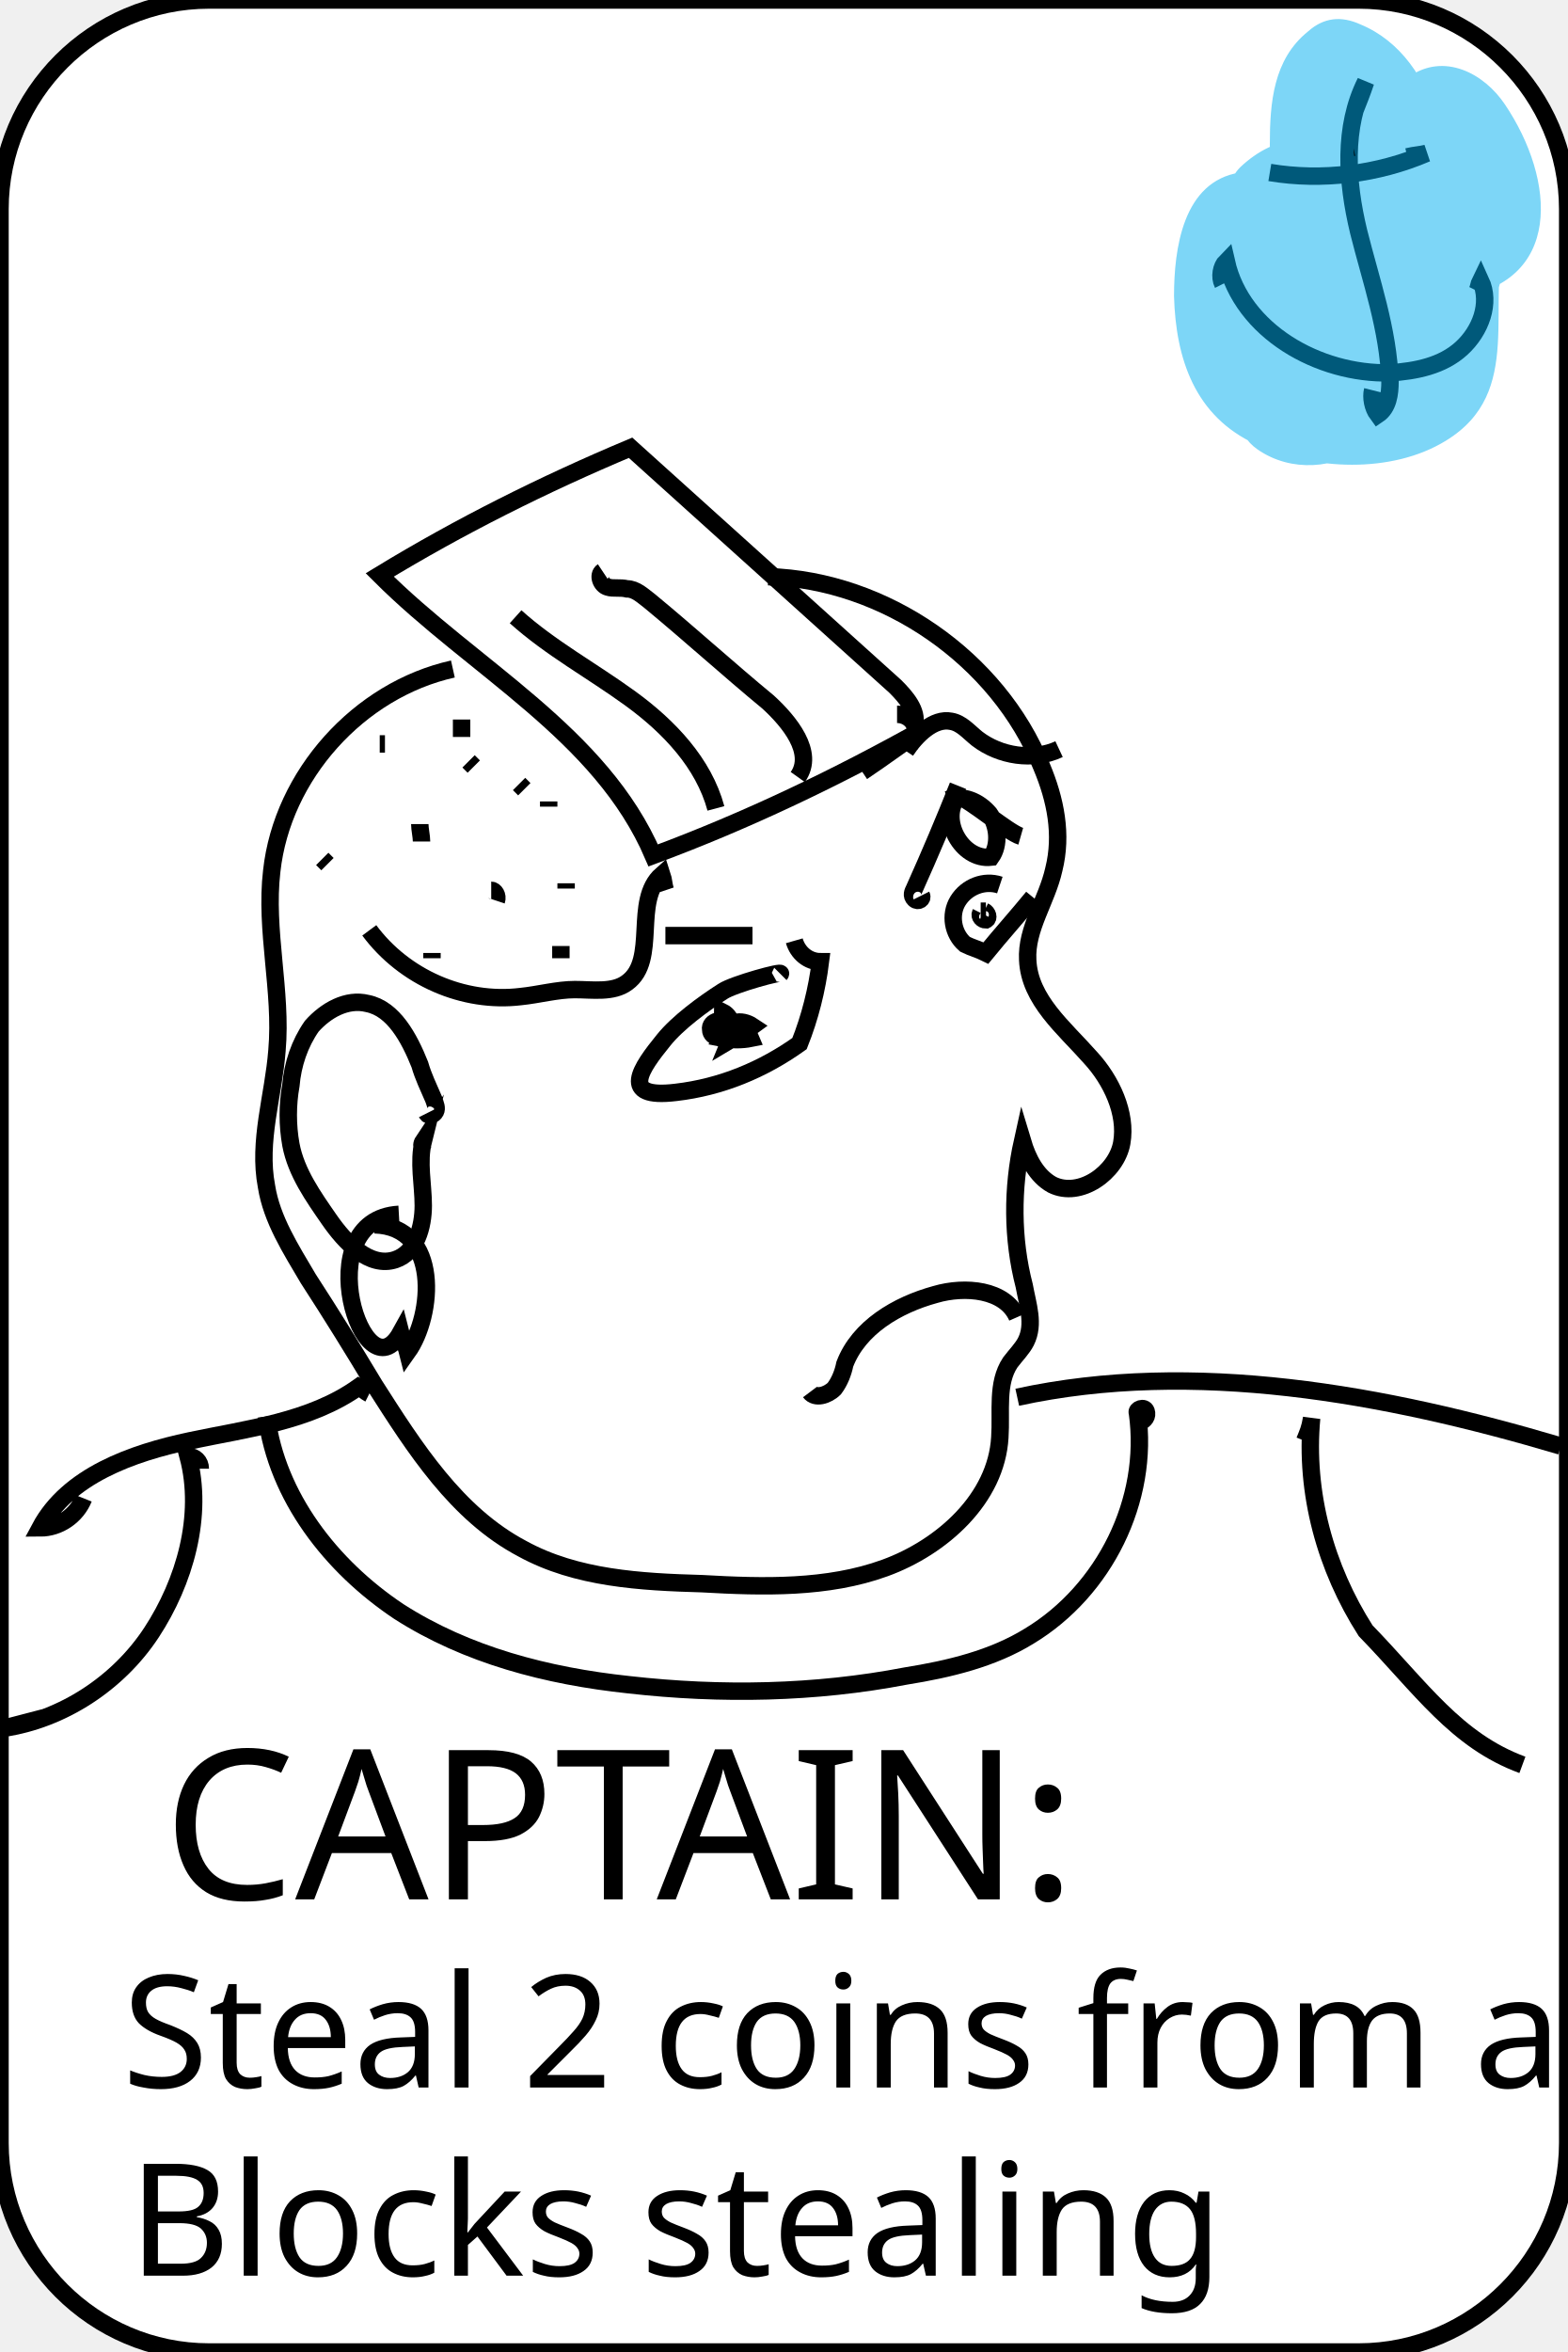
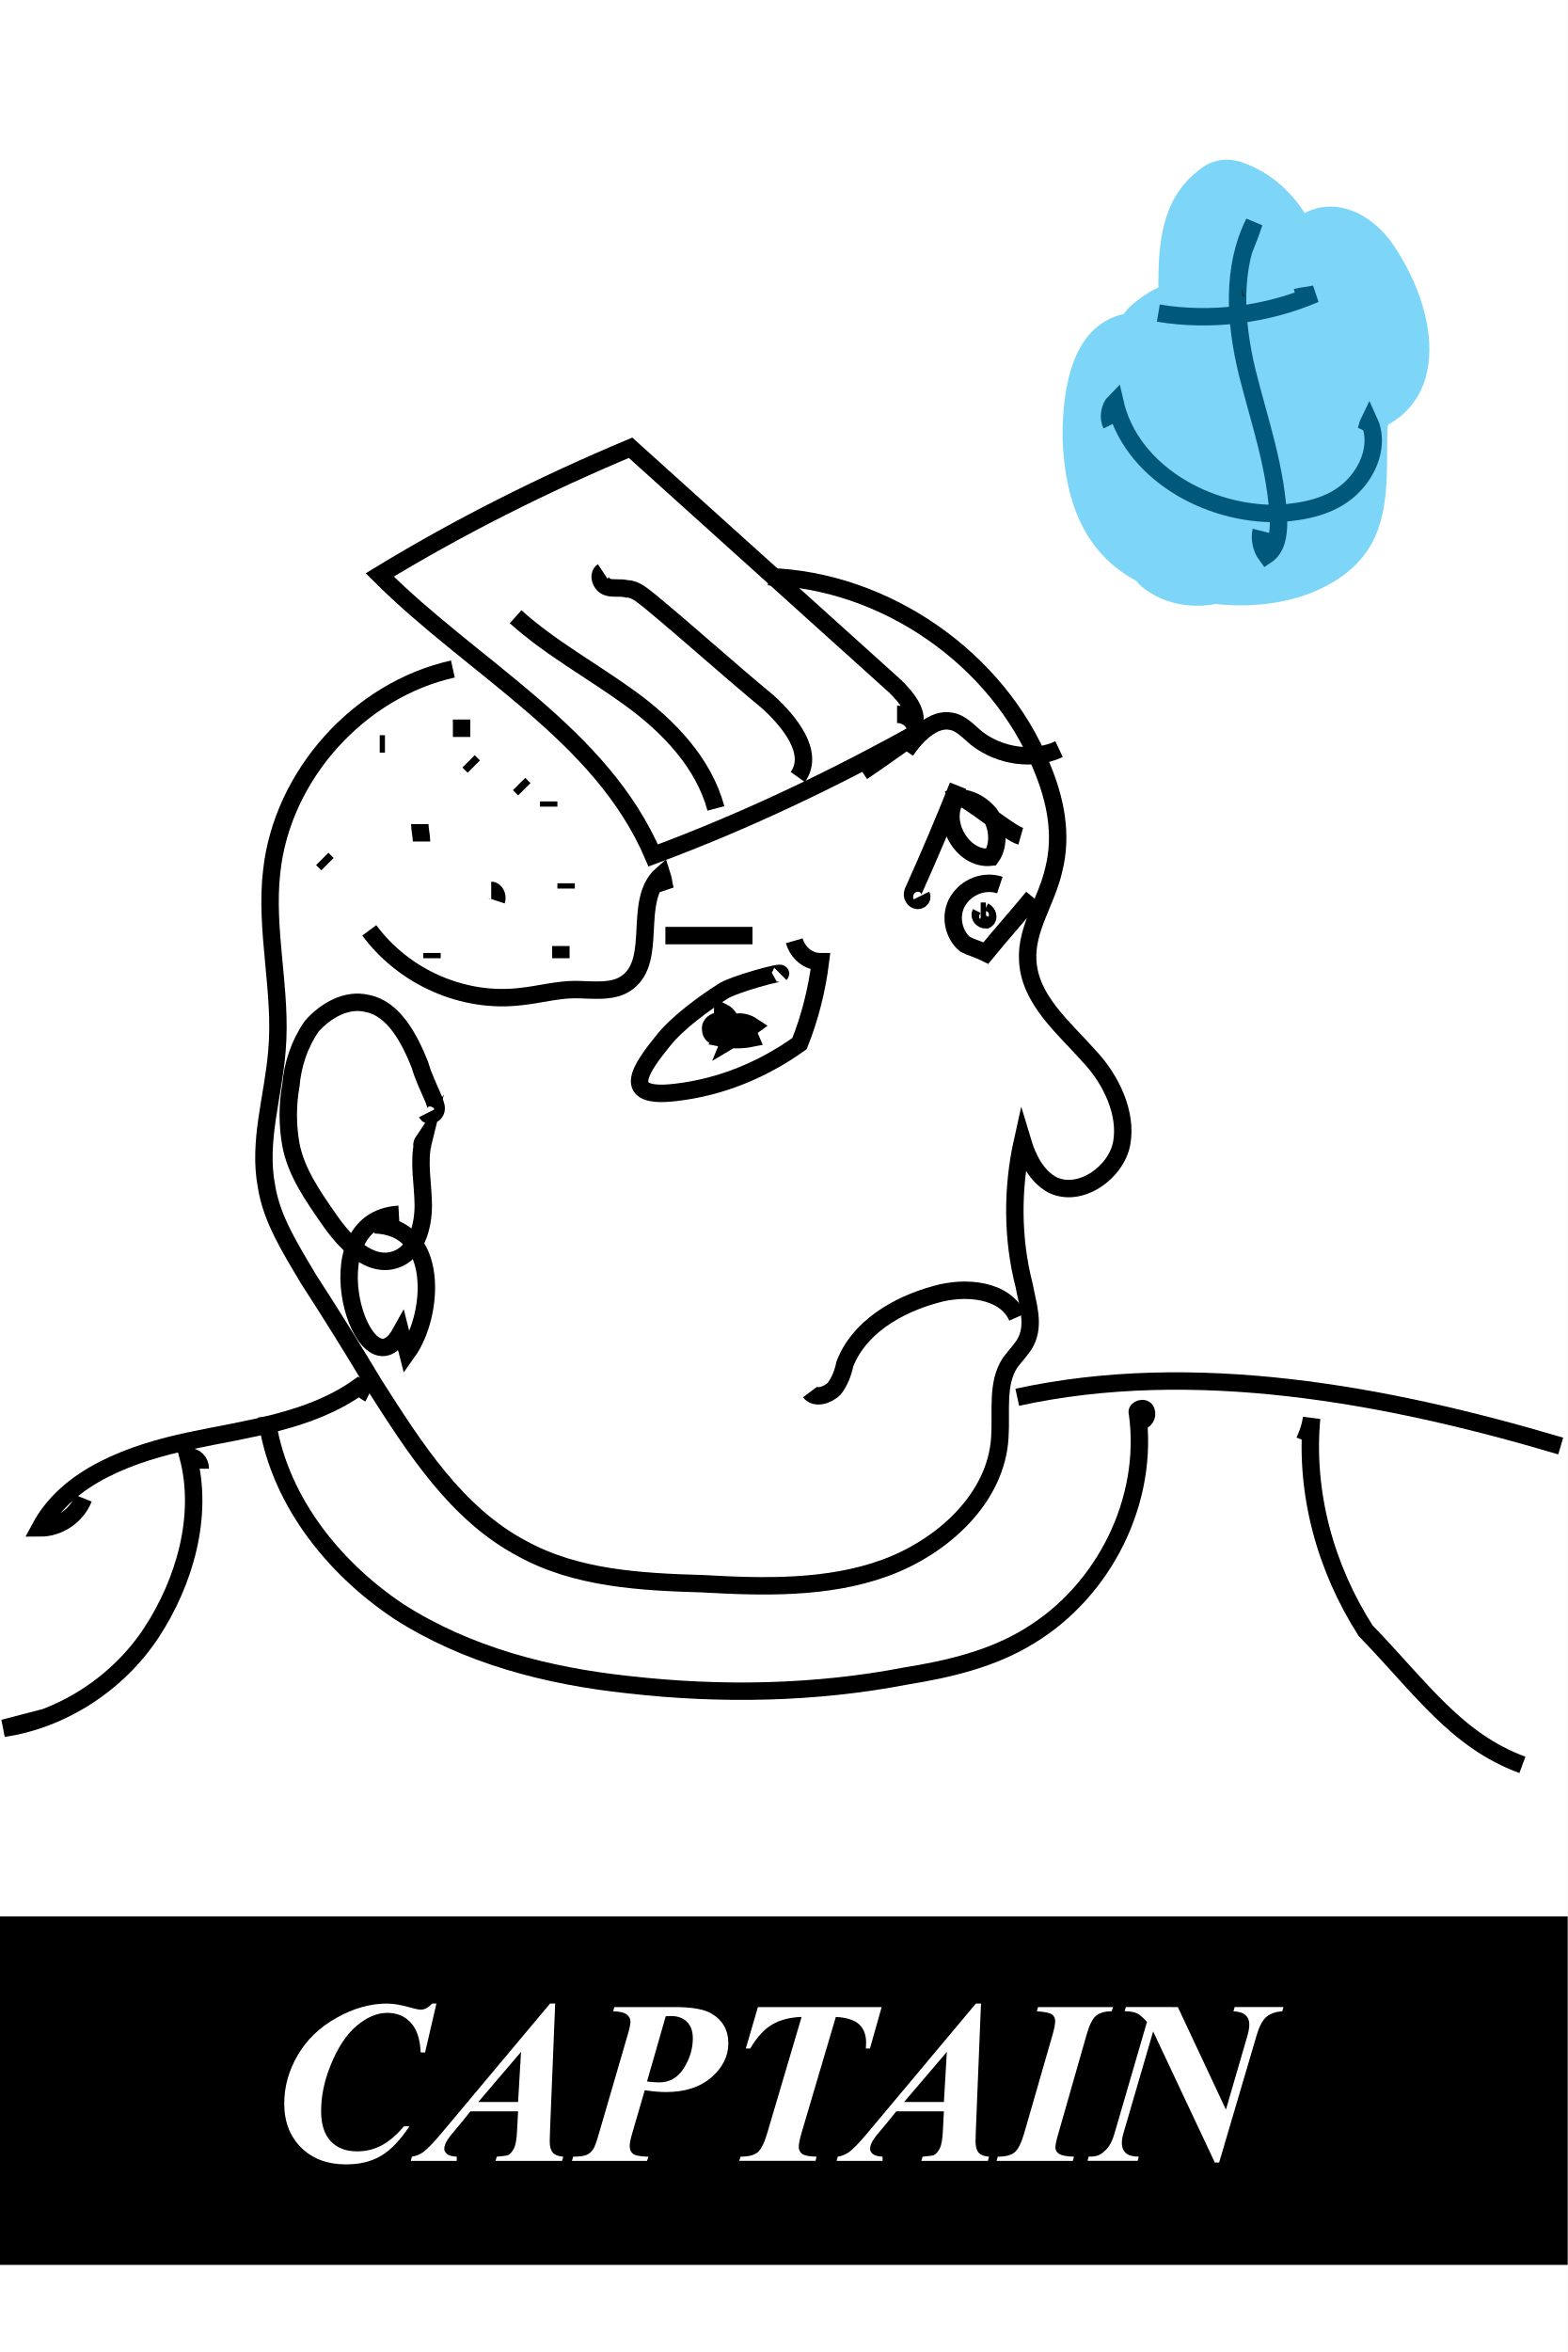
<svg xmlns="http://www.w3.org/2000/svg" version="1.1" id="Layer_1" x="0px" y="0px" viewBox="0 0 90 135" style="enable-background:new 0 0 90 135;" xml:space="preserve">
-   <style type="text/css">
+   <defs id="defs60" />
+   <style type="text/css" id="style2">
	.st0{fill:#FFFFFF;stroke:#000000;stroke-miterlimit:10;}
	.st1{fill:none;stroke:#000000;stroke-miterlimit:10;}
	.st2{opacity:0.51;}
	.st3{fill:#00AEEF;}
	.st4{fill:none;}
	.st5{font-family:'MosaicoSCSC';}
	.st6{font-size:9px;}
	.st7{font-size:12px;}
</style>
-   <path id="XMLID_6_" class="st0" d="M78,0H12C5.4,0,0,5.4,0,12v111c0,6.6,5.4,12,12,12h66c6.6,0,12-5.4,12-12V12C90,5.4,84.6,0,78,0z  " />
-   <path id="XMLID_81_" class="st1" d="M77.8,6.3c0.2-0.5,0.4-1,0.6-1.6c-1.3,2.6-1.1,5.7-0.4,8.6c0.7,2.8,1.7,5.6,1.8,8.6  c0,0.7-0.1,1.5-0.7,1.9c-0.3-0.4-0.4-1-0.3-1.4" />
-   <path id="XMLID_82_" class="st1" d="M70.2,16.3c-0.2-0.4-0.1-1,0.2-1.3c0.9,4,5.3,6.5,9.4,6.4c1.5-0.1,3-0.4,4.1-1.4  c1.1-1,1.7-2.6,1.1-3.9c-0.1,0.2-0.1,0.4-0.2,0.6" />
-   <path id="XMLID_83_" class="st1" d="M72.9,9.9c3,0.5,6.2,0.1,9-1.1c-0.4,0.1-0.7,0.1-1.1,0.2" />
+   <rect style="fill:#ffffff;stroke-width:6.945;stroke-miterlimit:10" id="rect374" width="90" height="135" x="0" y="0" />
  <path id="XMLID_68_" class="st1" d="M51.5,41c0.4,0,0.8,0.2,1,0.6c0.2-0.8-0.5-1.6-1.1-2.2c-5.1-4.6-10.1-9.1-15.2-13.7  c-5,2.1-9.8,4.5-14.4,7.3c5.4,5.4,12.7,9.1,15.7,16.1c5.4-2,10.6-4.5,15.6-7.3c-1.2,0.8-2.4,1.7-3.6,2.5" />
  <path id="XMLID_69_" class="st1" d="M26,38.4c-5.4,1.2-9.8,6.1-10.4,11.6c-0.4,3.4,0.6,6.9,0.3,10.3c-0.2,2.6-1.1,5.2-0.6,7.8  c0.3,1.9,1.4,3.6,2.4,5.3c1.3,2,2.6,4.1,3.8,6.1c2.3,3.6,4.7,7.4,8.5,9.4c3.1,1.7,6.8,1.9,10.3,2c3.5,0.2,7.2,0.3,10.5-0.9  c3.3-1.2,6.4-4,6.6-7.5c0.1-1.5-0.2-3.1,0.6-4.3c0.3-0.4,0.7-0.8,0.9-1.2c0.5-1,0.1-2.1-0.1-3.2c-0.7-2.7-0.7-5.6-0.1-8.3  c0.3,1,0.8,2,1.7,2.5c1.6,0.8,3.7-0.7,4-2.4s-0.6-3.6-1.8-4.9c-1.5-1.7-3.5-3.3-3.6-5.6c-0.1-1.8,1.1-3.4,1.5-5.2  c0.5-2,0.1-4-0.7-5.9c-2.5-6.2-9-10.7-15.7-10.9" />
  <path id="XMLID_70_" class="st1" d="M21.2,53.4c2,2.7,5.4,4.2,8.7,3.8c1-0.1,2.1-0.4,3.1-0.4c1,0,2.2,0.2,3-0.4  c1.8-1.3,0.3-4.7,2-6.2c0.1,0.3,0.1,0.6,0.2,0.9" />
  <path id="XMLID_71_" class="st1" d="M32.5,51c0-0.1,0-0.2,0-0.3" />
  <path id="XMLID_72_" class="st1" d="M31.5,46c0,0.1,0,0.2,0,0.3" />
  <path id="XMLID_73_" class="st1" d="M27.2,44c-0.1-0.1-0.2-0.2-0.3-0.3" />
  <line id="XMLID_74_" class="st1" x1="25.8" y1="52.3" x2="25.8" y2="52.3" />
  <path id="XMLID_75_" class="st1" d="M24.1,47.3c0,0.3,0.1,0.7,0.1,1" />
  <path id="XMLID_76_" class="st1" d="M21.8,42.7c0.1,0,0.2,0,0.3,0" />
  <path id="XMLID_77_" class="st1" d="M26.5,41.3c0,0.3,0,0.7,0,1" />
  <path id="XMLID_78_" class="st1" d="M18.5,49.3c0.1,0.1,0.2,0.2,0.3,0.3" />
  <path id="XMLID_79_" class="st1" d="M24.8,54.7c0,0.1,0,0.2,0,0.3" />
  <line id="XMLID_80_" class="st1" x1="28.2" y1="47.3" x2="28.2" y2="47.3" />
  <path id="XMLID_121_" class="st1" d="M28.5,51.7c0.1-0.3-0.1-0.6-0.3-0.6" />
  <path id="XMLID_122_" class="st1" d="M32.2,54.3c0,0.2,0,0.4,0,0.7" />
  <line id="XMLID_123_" class="st1" x1="32.2" y1="48" x2="32.2" y2="48" />
  <path id="XMLID_124_" class="st1" d="M29.8,45c0.1,0.1,0.2,0.2,0.3,0.3" />
  <path id="XMLID_125_" class="st1" d="M41.1,46.4c-0.7-2.6-2.7-4.7-4.9-6.3c-2.2-1.6-4.6-2.9-6.6-4.7" />
  <path id="XMLID_126_" class="st1" d="M45.8,44.6c1-1.4-0.5-3.2-1.7-4.3c-2.3-1.9-4.5-3.9-6.8-5.8c-0.4-0.3-0.8-0.7-1.3-0.7  c-0.4-0.1-0.8,0-1.1-0.1c-0.4-0.1-0.6-0.7-0.3-0.9" />
  <path id="XMLID_127_" class="st1" d="M57.4,50.8c-0.9-0.3-1.9,0.1-2.4,0.9c-0.5,0.8-0.3,1.9,0.4,2.5c0.4,0.2,0.8,0.3,1.2,0.5  c0.9-1.1,1.8-2.1,2.7-3.2" />
  <path id="XMLID_128_" class="st1" d="M44.8,55.9c0.2-0.2-2.7,0.6-3.3,1c-1.1,0.7-2.6,1.8-3.4,2.8c-1.3,1.6-2.6,3.4,0.7,3  c2.6-0.3,5-1.3,7.1-2.8c0.6-1.5,1-3.1,1.2-4.7c-0.7,0-1.3-0.5-1.5-1.2" />
  <path id="XMLID_129_" class="st1" d="M38.2,53.7c1.7,0,3.3,0,5,0" />
  <path id="XMLID_130_" class="st1" d="M55,45.1c-0.8,2-1.6,3.9-2.5,5.9c-0.1,0.2-0.2,0.4,0,0.6s0.5,0,0.4-0.2" />
  <path id="XMLID_131_" class="st1" d="M46.5,79.9c0.3,0.4,1,0.2,1.4-0.2c0.3-0.4,0.5-0.9,0.6-1.4c0.8-2.1,3-3.4,5.2-4  c1.7-0.5,4-0.3,4.7,1.3" />
  <path id="XMLID_132_" class="st1" d="M42.2,58.7c0.3-0.1,0.7,0,1,0.2c-0.4,0.3-0.8,0.5-1.3,0.8c0.2-0.5,1-0.6,1.2-0.1  c-0.5,0.1-1.1,0.1-1.6,0c0.2-0.3,0.5-0.6,0.9-0.5c0.3,0.4-0.5,0.7-1,0.5c0-0.5,0.1-1,0.1-1.5c0.4,0.2,0.7,0.8,0.4,1.2  c-0.3,0.4-1.1,0.3-1.1-0.2c-0.1-0.5,0.8-0.7,0.9-0.3" />
  <path id="XMLID_133_" class="st1" d="M56.3,52.4c-0.1,0.2,0.1,0.4,0.3,0.4c0.2-0.1,0.1-0.4-0.1-0.5" />
  <path id="XMLID_134_" class="st1" d="M24.5,63.9c0.1,0.2,0.4,0.1,0.5-0.1c0.1-0.2,0-0.4-0.1-0.7c-0.3-0.7-0.6-1.3-0.8-2  c-0.6-1.5-1.5-3.2-3-3.5c-1.2-0.3-2.4,0.4-3.2,1.3c-0.7,1-1.1,2.2-1.2,3.4c-0.2,1.1-0.2,2.3,0,3.4c0.3,1.6,1.3,3,2.2,4.3  c0.9,1.3,2.3,2.8,3.8,2.3c1.2-0.4,1.6-1.9,1.6-3.1c0-1.2-0.3-2.5,0-3.7c-0.2,0.3,0,0.7,0.3,0.8" />
  <path id="XMLID_135_" class="st1" d="M54.4,45.9c0.9-0.3,1.8,0.1,2.4,0.8c0.5,0.7,0.6,1.8,0.1,2.5c-1.7,0.2-3-2.2-1.9-3.5  c0.7,0.2,2.9,2.1,3.6,2.3" />
  <path id="XMLID_136_" class="st1" d="M22.9,69.7c-5.3,0.3-2,10.6,0.1,6.8c0.1,0.4,0.3,0.7,0.4,1.1c1.5-2.1,1.9-7.2-1.9-7.3" />
  <path id="XMLID_137_" class="st1" d="M21.2,80c-0.2-0.1-0.4-0.3-0.6-0.4c-2.8,2-6.4,2.4-9.7,3.1s-7,2-8.6,5c1.1,0,2.1-0.7,2.5-1.7" />
  <path id="XMLID_52_" class="st1" d="M58.4,80.2C68.5,78,79.5,80,89.6,83" />
  <path id="XMLID_139_" class="st1" d="M15.3,81.3c0.6,4.6,3.7,8.6,7.6,11.2c3.9,2.5,8.5,3.7,13.2,4.2c5.3,0.6,10.7,0.5,15.9-0.5  c2.5-0.4,5-1,7.1-2.3c4.3-2.6,6.9-7.8,6.2-12.8c-0.1-0.2,0.4-0.4,0.5-0.1s-0.1,0.5-0.3,0.6" />
  <path id="XMLID_54_" class="st1" d="M74.9,82.7c0.2-0.5,0.3-0.7,0.4-1.3c-0.4,4.3,0.8,8.6,3.1,12.2c3.2,3.3,5.2,6.3,9,7.7" />
  <path id="XMLID_141_" class="st1" d="M11.5,84.3c0-0.4-0.3-0.7-0.7-0.7c0.9,3.4-0.2,7.2-2.1,10.1s-5.1,5-8.5,5.5  c0.8-0.2,1.5-0.4,2.3-0.6" />
  <path id="XMLID_142_" class="st1" d="M52,43.1c0.6-0.9,1.6-1.9,2.6-1.7c0.6,0.1,1,0.6,1.5,1c1.3,1,3.2,1.3,4.7,0.6" />
  <path id="XMLID_143_" class="st1" d="M56.6,52.3c-0.1,0-0.2,0-0.3,0" />
-   <g id="XMLID_160_" class="st2">
-     <g id="XMLID_14_">
-       <path id="XMLID_18_" class="st3" d="M72.2,25.8c3.9,2.7,10.1-1.1,7.2-5.8c-1.1-1.8-4-1.5-4.6,0.6c-0.4,1.5-0.2,2.2,0.4,3.6    c0.4,0.8,1.4,1.2,2.2,1.2c5.8,0.3,4.5-7.9,0.4-9.6c-1.2-0.5-2.4-0.8-3.7-0.5c-0.5,0.1-1.2,0.3-1.6,0.6c-0.6,0.5-1.3,1.6,0.1,1.3    c2.6-0.6,2.5-4.6,1.4-6.2c-0.7-1-1.6-1.3-2.8-1.1c-3.3,0.5-3.8,4.4-3.8,7.1c0.1,3.6,1.2,6.9,4.7,8.5c3.3,1.5,7.8,1.7,10.9-0.2    c4.6-2.8,2.2-7.9,3.5-12.2c-1.6-0.2-3.3-0.4-4.9-0.7c0,1.7-0.9,3-1,4.6c0,0.7,0.7-1.2,0.8-1.8c0.4-1.5,1-2.9,0.1-4.4    c-1.9-3.1-5.3-1.2-8-1.9c0.4,1.4,0.7,2.8,1.1,4.2c-0.9-0.5-1.3-0.3-1.3,0.7c-0.2,0.6-0.3,1.2-0.5,1.8c-0.4,1.3-0.6,2.4-0.6,3.7    c0,3.2,5,3.2,5,0c0-2.8,0.6-5.6,0.7-8.5c0-1.5-0.8-4.3,0.6-5.5c-1,0.1-2,0.3-3,0.4c2.7,1.2,2.8,5,1.9,7.4c1.6,0.4,3.2,0.9,4.8,1.3    c0.1-0.6,2.3-5.4,1.9-5.8c-0.6,0.1-1.2,0.2-1.8,0.3c0.1,0.3,0.3,0.5,0.4,0.8c0-0.2,1,2.4,0.8,2.4c-3.2,0.4-3.2,5.4,0,5    c6.3-0.8,5.8-6.8,2.9-11.1c-1.2-1.8-3.5-3-5.5-1.6c-2.1,1.4-2.9,6.4-3.5,8.7c-0.8,3.2,3.6,4.2,4.8,1.3c1.8-4.3,0.5-11.1-4.1-13    c-1.1-0.5-2.1-0.4-3,0.4c-2,1.6-2.2,4.1-2.2,6.5c0.1,3.7-0.5,7.3-0.5,11c1.7,0,3.3,0,5,0c0-3.2,2.8-6.8,0.4-9.7    c-1.9-2.3-4.6-1.9-6.6,0c-1.3,1.3-0.7,3.8,1.1,4.2c1.2,0.3,2.4,0.3,3.6,0.1c1.1-0.2,1.3,0.4,1-0.5c0.1,0.3-0.4,1.6-0.5,2    c-0.4,2.3-0.2,5.4,2.1,6.7c5.6,3.3,8.2-6,8.2-9.8c0-2.8-4.1-3.4-4.9-0.7c-0.6,2.1-0.8,3.9-0.7,6c0.2,3.1-1.6,4.2-4.5,3.8    c-2.1-0.3-3.5-0.9-4-3.1c-0.2-1,0-3.8,0-3.8c-0.9-0.4-1.9-0.8-2.8-1.1c0.5-0.8,0.4-0.8-0.3-0.1c-0.3,0.2-0.6,0.5-0.8,0.7    c-0.4,0.4-0.8,0.9-1,1.5c-0.6,1.7,0.2,3.5,1.4,4.6c1.1,1,2.4,1.6,3.9,1.2c0.8-0.2,1.4-1,2.2-1.3c0.1,0,2.1,0.1,2.3,0.1    c0.7,0.4,1.4,0.8,2.2,1.2c0,0.1,0.1,0.2,0.1,0.3c-1.5,0.2-3,0.4-4.6,0.6c-0.1-0.4-0.3-0.7-0.4-1.1C72.1,19.7,69.6,24,72.2,25.8    L72.2,25.8z" />
+   <rect style="fill:#000000;stroke-width:7.009;stroke-miterlimit:10" id="rect478" width="90" height="20" x="0" y="110" />
+   <g id="g449" transform="translate(-5.420149,7.825753)">
+     <path id="XMLID_90_" class="st4" d="m 12,0 h 66 c 6.6,0 12,5.4 12,12 v 111 c 0,6.6 -5.4,12 -12,12 H 12 C 5.4,135 0,129.6 0,123 V 12 C 0,5.4 5.4,0 12,0 Z" />
+   </g>
+   <g id="g559" transform="translate(-6.39991,8.071003)">
+     <path id="XMLID_81_" class="st1" d="m 77.8,6.3 c 0.2,-0.5 0.4,-1 0.6,-1.6 -1.3,2.6 -1.1,5.7 -0.4,8.6 0.7,2.8 1.7,5.6 1.8,8.6 0,0.7 -0.1,1.5 -0.7,1.9 -0.3,-0.4 -0.4,-1 -0.3,-1.4" style="fill:none;stroke:#000000;stroke-miterlimit:10" />
+     <path id="XMLID_82_" class="st1" d="m 70.2,16.3 c -0.2,-0.4 -0.1,-1 0.2,-1.3 0.9,4 5.3,6.5 9.4,6.4 1.5,-0.1 3,-0.4 4.1,-1.4 1.1,-1 1.7,-2.6 1.1,-3.9 -0.1,0.2 -0.1,0.4 -0.2,0.6" style="fill:none;stroke:#000000;stroke-miterlimit:10" />
+     <path id="XMLID_83_" class="st1" d="m 72.9,9.9 c 3,0.5 6.2,0.1 9,-1.1 -0.4,0.1 -0.7,0.1 -1.1,0.2" style="fill:none;stroke:#000000;stroke-miterlimit:10" />
+     <g id="XMLID_160_" class="st2" style="opacity:0.51">
+       <g id="XMLID_14_">
+         <path id="XMLID_18_" class="st3" d="m 72.2,25.8 c 3.9,2.7 10.1,-1.1 7.2,-5.8 -1.1,-1.8 -4,-1.5 -4.6,0.6 -0.4,1.5 -0.2,2.2 0.4,3.6 0.4,0.8 1.4,1.2 2.2,1.2 5.8,0.3 4.5,-7.9 0.4,-9.6 -1.2,-0.5 -2.4,-0.8 -3.7,-0.5 -0.5,0.1 -1.2,0.3 -1.6,0.6 -0.6,0.5 -1.3,1.6 0.1,1.3 2.6,-0.6 2.5,-4.6 1.4,-6.2 -0.7,-1 -1.6,-1.3 -2.8,-1.1 -3.3,0.5 -3.8,4.4 -3.8,7.1 0.1,3.6 1.2,6.9 4.7,8.5 3.3,1.5 7.8,1.7 10.9,-0.2 4.6,-2.8 2.2,-7.9 3.5,-12.2 -1.6,-0.2 -3.3,-0.4 -4.9,-0.7 0,1.7 -0.9,3 -1,4.6 0,0.7 0.7,-1.2 0.8,-1.8 0.4,-1.5 1,-2.9 0.1,-4.4 -1.9,-3.1 -5.3,-1.2 -8,-1.9 0.4,1.4 0.7,2.8 1.1,4.2 -0.9,-0.5 -1.3,-0.3 -1.3,0.7 -0.2,0.6 -0.3,1.2 -0.5,1.8 -0.4,1.3 -0.6,2.4 -0.6,3.7 0,3.2 5,3.2 5,0 0,-2.8 0.6,-5.6 0.7,-8.5 0,-1.5 -0.8,-4.3 0.6,-5.5 -1,0.1 -2,0.3 -3,0.4 2.7,1.2 2.8,5 1.9,7.4 1.6,0.4 3.2,0.9 4.8,1.3 0.1,-0.6 2.3,-5.4 1.9,-5.8 -0.6,0.1 -1.2,0.2 -1.8,0.3 0.1,0.3 0.3,0.5 0.4,0.8 0,-0.2 1,2.4 0.8,2.4 -3.2,0.4 -3.2,5.4 0,5 C 89.8,16.3 89.3,10.3 86.4,6 85.2,4.2 82.9,3 80.9,4.4 78.8,5.8 78,10.8 77.4,13.1 76.6,16.3 81,17.3 82.2,14.4 84,10.1 82.7,3.3 78.1,1.4 77,0.9 76,1 75.1,1.8 c -2,1.6 -2.2,4.1 -2.2,6.5 0.1,3.7 -0.5,7.3 -0.5,11 1.7,0 3.3,0 5,0 0,-3.2 2.8,-6.8 0.4,-9.7 -1.9,-2.3 -4.6,-1.9 -6.6,0 -1.3,1.3 -0.7,3.8 1.1,4.2 1.2,0.3 2.4,0.3 3.6,0.1 1.1,-0.2 1.3,0.4 1,-0.5 0.1,0.3 -0.4,1.6 -0.5,2 -0.4,2.3 -0.2,5.4 2.1,6.7 5.6,3.3 8.2,-6 8.2,-9.8 0,-2.8 -4.1,-3.4 -4.9,-0.7 -0.6,2.1 -0.8,3.9 -0.7,6 0.2,3.1 -1.6,4.2 -4.5,3.8 -2.1,-0.3 -3.5,-0.9 -4,-3.1 -0.2,-1 0,-3.8 0,-3.8 -0.9,-0.4 -1.9,-0.8 -2.8,-1.1 0.5,-0.8 0.4,-0.8 -0.3,-0.1 -0.3,0.2 -0.6,0.5 -0.8,0.7 -0.4,0.4 -0.8,0.9 -1,1.5 -0.6,1.7 0.2,3.5 1.4,4.6 1.1,1 2.4,1.6 3.9,1.2 0.8,-0.2 1.4,-1 2.2,-1.3 0.1,0 2.1,0.1 2.3,0.1 0.7,0.4 1.4,0.8 2.2,1.2 0,0.1 0.1,0.2 0.1,0.3 -1.5,0.2 -3,0.4 -4.6,0.6 -0.1,-0.4 -0.3,-0.7 -0.4,-1.1 -2.7,-1.4 -5.2,2.9 -2.6,4.7 z" style="fill:#00aeef" />
+       </g>
    </g>
  </g>
-   <path id="XMLID_90_" class="st4" d="M12,0h66c6.6,0,12,5.4,12,12v111c0,6.6-5.4,12-12,12H12c-6.6,0-12-5.4-12-12V12  C0,5.4,5.4,0,12,0z" />
-   <text id="XMLID_2_" transform="matrix(1 0 0 1 0 94.6201)">
-     <tspan x="0" y="0" class="st5 st6"> </tspan>
-     <tspan x="0" y="14.4" class="st5 st7">   CAPTAIN: </tspan>
-     <tspan x="0" y="25.2" class="st5 st6">   Steal 2 coins from another player</tspan>
-     <tspan x="2.7" y="36" class="st5 st6">  Blocks stealing</tspan>
-   </text>
+   <g aria-label="CAPTAIN" id="XMLID_2_" style="font-size:13.333px;text-align:center;text-anchor:middle">
+     <path d="m 25.055,115 -0.651,2.806 h -0.254 q -0.046,-1.146 -0.566,-1.706 -0.514,-0.566 -1.348,-0.566 -0.898,0 -1.79,0.768 -0.892,0.768 -1.51,2.35 -0.501,1.283 -0.501,2.533 0,1.12 0.547,1.712 0.553,0.586 1.51,0.586 0.775,0 1.413,-0.339 0.638,-0.339 1.289,-1.1 h 0.312 q -0.807,1.211 -1.634,1.699 -0.82,0.488 -2.012,0.488 -1.595,0 -2.572,-0.964 -0.97,-0.97 -0.97,-2.526 0,-1.458 0.775,-2.78 0.775,-1.328 2.227,-2.142 Q 20.778,115 22.217,115 q 0.547,0 1.361,0.234 0.417,0.117 0.579,0.117 0.326,0 0.658,-0.352 z" style="-inkscape-font-specification:'Times New Roman,  Bold Italic';fill:#ffffff" id="path2344" />
+     <path d="m 29.743,121.185 h -2.734 l -0.547,0.677 -0.625,0.749 q -0.182,0.241 -0.267,0.436 -0.065,0.15 -0.065,0.299 0,0.156 0.163,0.293 0.169,0.13 0.553,0.15 v 0.241 h -2.637 l 0.065,-0.241 q 0.352,-0.059 0.625,-0.247 0.365,-0.26 1.048,-1.074 L 31.579,115 h 0.293 l -0.293,7.227 q -0.02,0.566 -0.02,0.684 0,0.443 0.176,0.645 0.182,0.202 0.599,0.234 l -0.065,0.241 H 28.447 l 0.072,-0.241 q 0.566,-0.052 0.651,-0.091 0.182,-0.091 0.332,-0.378 0.15,-0.293 0.182,-1.009 z m 0,-0.534 0.169,-2.878 -2.454,2.878 z" style="-inkscape-font-specification:'Times New Roman,  Bold Italic';fill:#ffffff" id="path2346" />
+     <path d="m 37.015,119.974 -0.716,2.461 q -0.15,0.521 -0.15,0.736 0,0.299 0.195,0.456 0.195,0.15 0.885,0.163 l -0.085,0.241 h -4.31 l 0.072,-0.241 q 0.547,-0.007 0.775,-0.104 0.228,-0.104 0.378,-0.332 0.111,-0.15 0.332,-0.918 l 1.634,-5.605 q 0.169,-0.56 0.169,-0.801 0,-0.241 -0.215,-0.404 -0.215,-0.169 -0.781,-0.182 l 0.072,-0.241 h 3.496 q 1.439,0 2.07,0.365 0.977,0.573 0.977,1.719 0,1.107 -0.977,1.953 -0.97,0.84 -2.617,0.84 -0.495,0 -1.204,-0.104 z m 0.13,-0.501 q 0.423,0.052 0.703,0.052 0.898,0 1.413,-0.82 0.514,-0.82 0.514,-1.712 0,-0.605 -0.332,-0.938 -0.332,-0.339 -0.918,-0.339 -0.124,0 -0.306,0.013 z" style="-inkscape-font-specification:'Times New Roman,  Bold Italic';fill:#ffffff" id="path2348" />
+     <path d="m 43.512,115.202 h 7.103 l -0.671,2.376 h -0.234 q 0.013,-0.189 0.013,-0.332 0,-0.677 -0.397,-1.048 -0.397,-0.378 -1.341,-0.43 l -1.966,6.647 q -0.163,0.553 -0.163,0.82 0,0.247 0.202,0.397 0.202,0.143 0.82,0.156 l -0.059,0.241 h -4.381 l 0.078,-0.241 q 0.671,0 0.977,-0.247 0.306,-0.254 0.56,-1.126 l 1.966,-6.647 q -1.016,0.033 -1.699,0.443 -0.684,0.41 -1.25,1.367 h -0.254 z" style="-inkscape-font-specification:'Times New Roman,  Bold Italic';fill:#ffffff" id="path2350" />
+     <path d="m 54.189,121.185 h -2.734 l -0.547,0.677 -0.625,0.749 q -0.182,0.241 -0.267,0.436 -0.065,0.15 -0.065,0.299 0,0.156 0.163,0.293 0.169,0.13 0.553,0.15 v 0.241 h -2.637 l 0.065,-0.241 q 0.352,-0.059 0.625,-0.247 0.365,-0.26 1.048,-1.074 L 56.025,115 h 0.293 l -0.293,7.227 q -0.02,0.566 -0.02,0.684 0,0.443 0.176,0.645 0.182,0.202 0.599,0.234 l -0.065,0.241 h -3.822 l 0.072,-0.241 q 0.566,-0.052 0.651,-0.091 0.182,-0.091 0.332,-0.378 0.15,-0.293 0.182,-1.009 z m 0,-0.534 0.169,-2.878 -2.454,2.878 z" style="-inkscape-font-specification:'Times New Roman,  Bold Italic';fill:#ffffff" id="path2352" />
+     <path d="m 59.521,115.443 0.072,-0.241 h 4.31 l -0.085,0.241 q -0.586,0 -0.898,0.26 -0.306,0.26 -0.54,1.087 l -1.615,5.651 q -0.176,0.599 -0.176,0.801 0,0.234 0.182,0.365 0.234,0.169 0.885,0.182 l -0.065,0.241 h -4.381 l 0.072,-0.241 q 0.658,0 0.964,-0.247 0.306,-0.254 0.553,-1.1 l 1.628,-5.651 q 0.15,-0.521 0.15,-0.788 0,-0.241 -0.182,-0.378 -0.182,-0.137 -0.872,-0.182 z" style="-inkscape-font-specification:'Times New Roman,  Bold Italic';fill:#ffffff" id="path2354" />
+     <path d="m 67.62,115.202 2.76,5.885 1.243,-4.271 q 0.098,-0.352 0.098,-0.625 0,-0.326 -0.208,-0.521 -0.202,-0.195 -0.703,-0.228 l 0.072,-0.241 h 2.799 l -0.065,0.241 q -0.534,0.033 -0.885,0.299 -0.345,0.267 -0.586,1.074 l -2.155,7.311 h -0.247 l -3.542,-7.526 -1.712,5.866 q -0.085,0.306 -0.085,0.547 0,0.352 0.228,0.566 0.234,0.208 0.742,0.208 l -0.059,0.241 h -2.878 l 0.059,-0.241 q 0.371,0 0.527,-0.065 0.273,-0.104 0.534,-0.397 0.26,-0.299 0.423,-0.859 l 1.868,-6.413 q -0.345,-0.384 -0.579,-0.495 -0.234,-0.111 -0.703,-0.117 l 0.072,-0.241 z" style="-inkscape-font-specification:'Times New Roman,  Bold Italic';fill:#ffffff" id="path2356" />
+   </g>
</svg>
